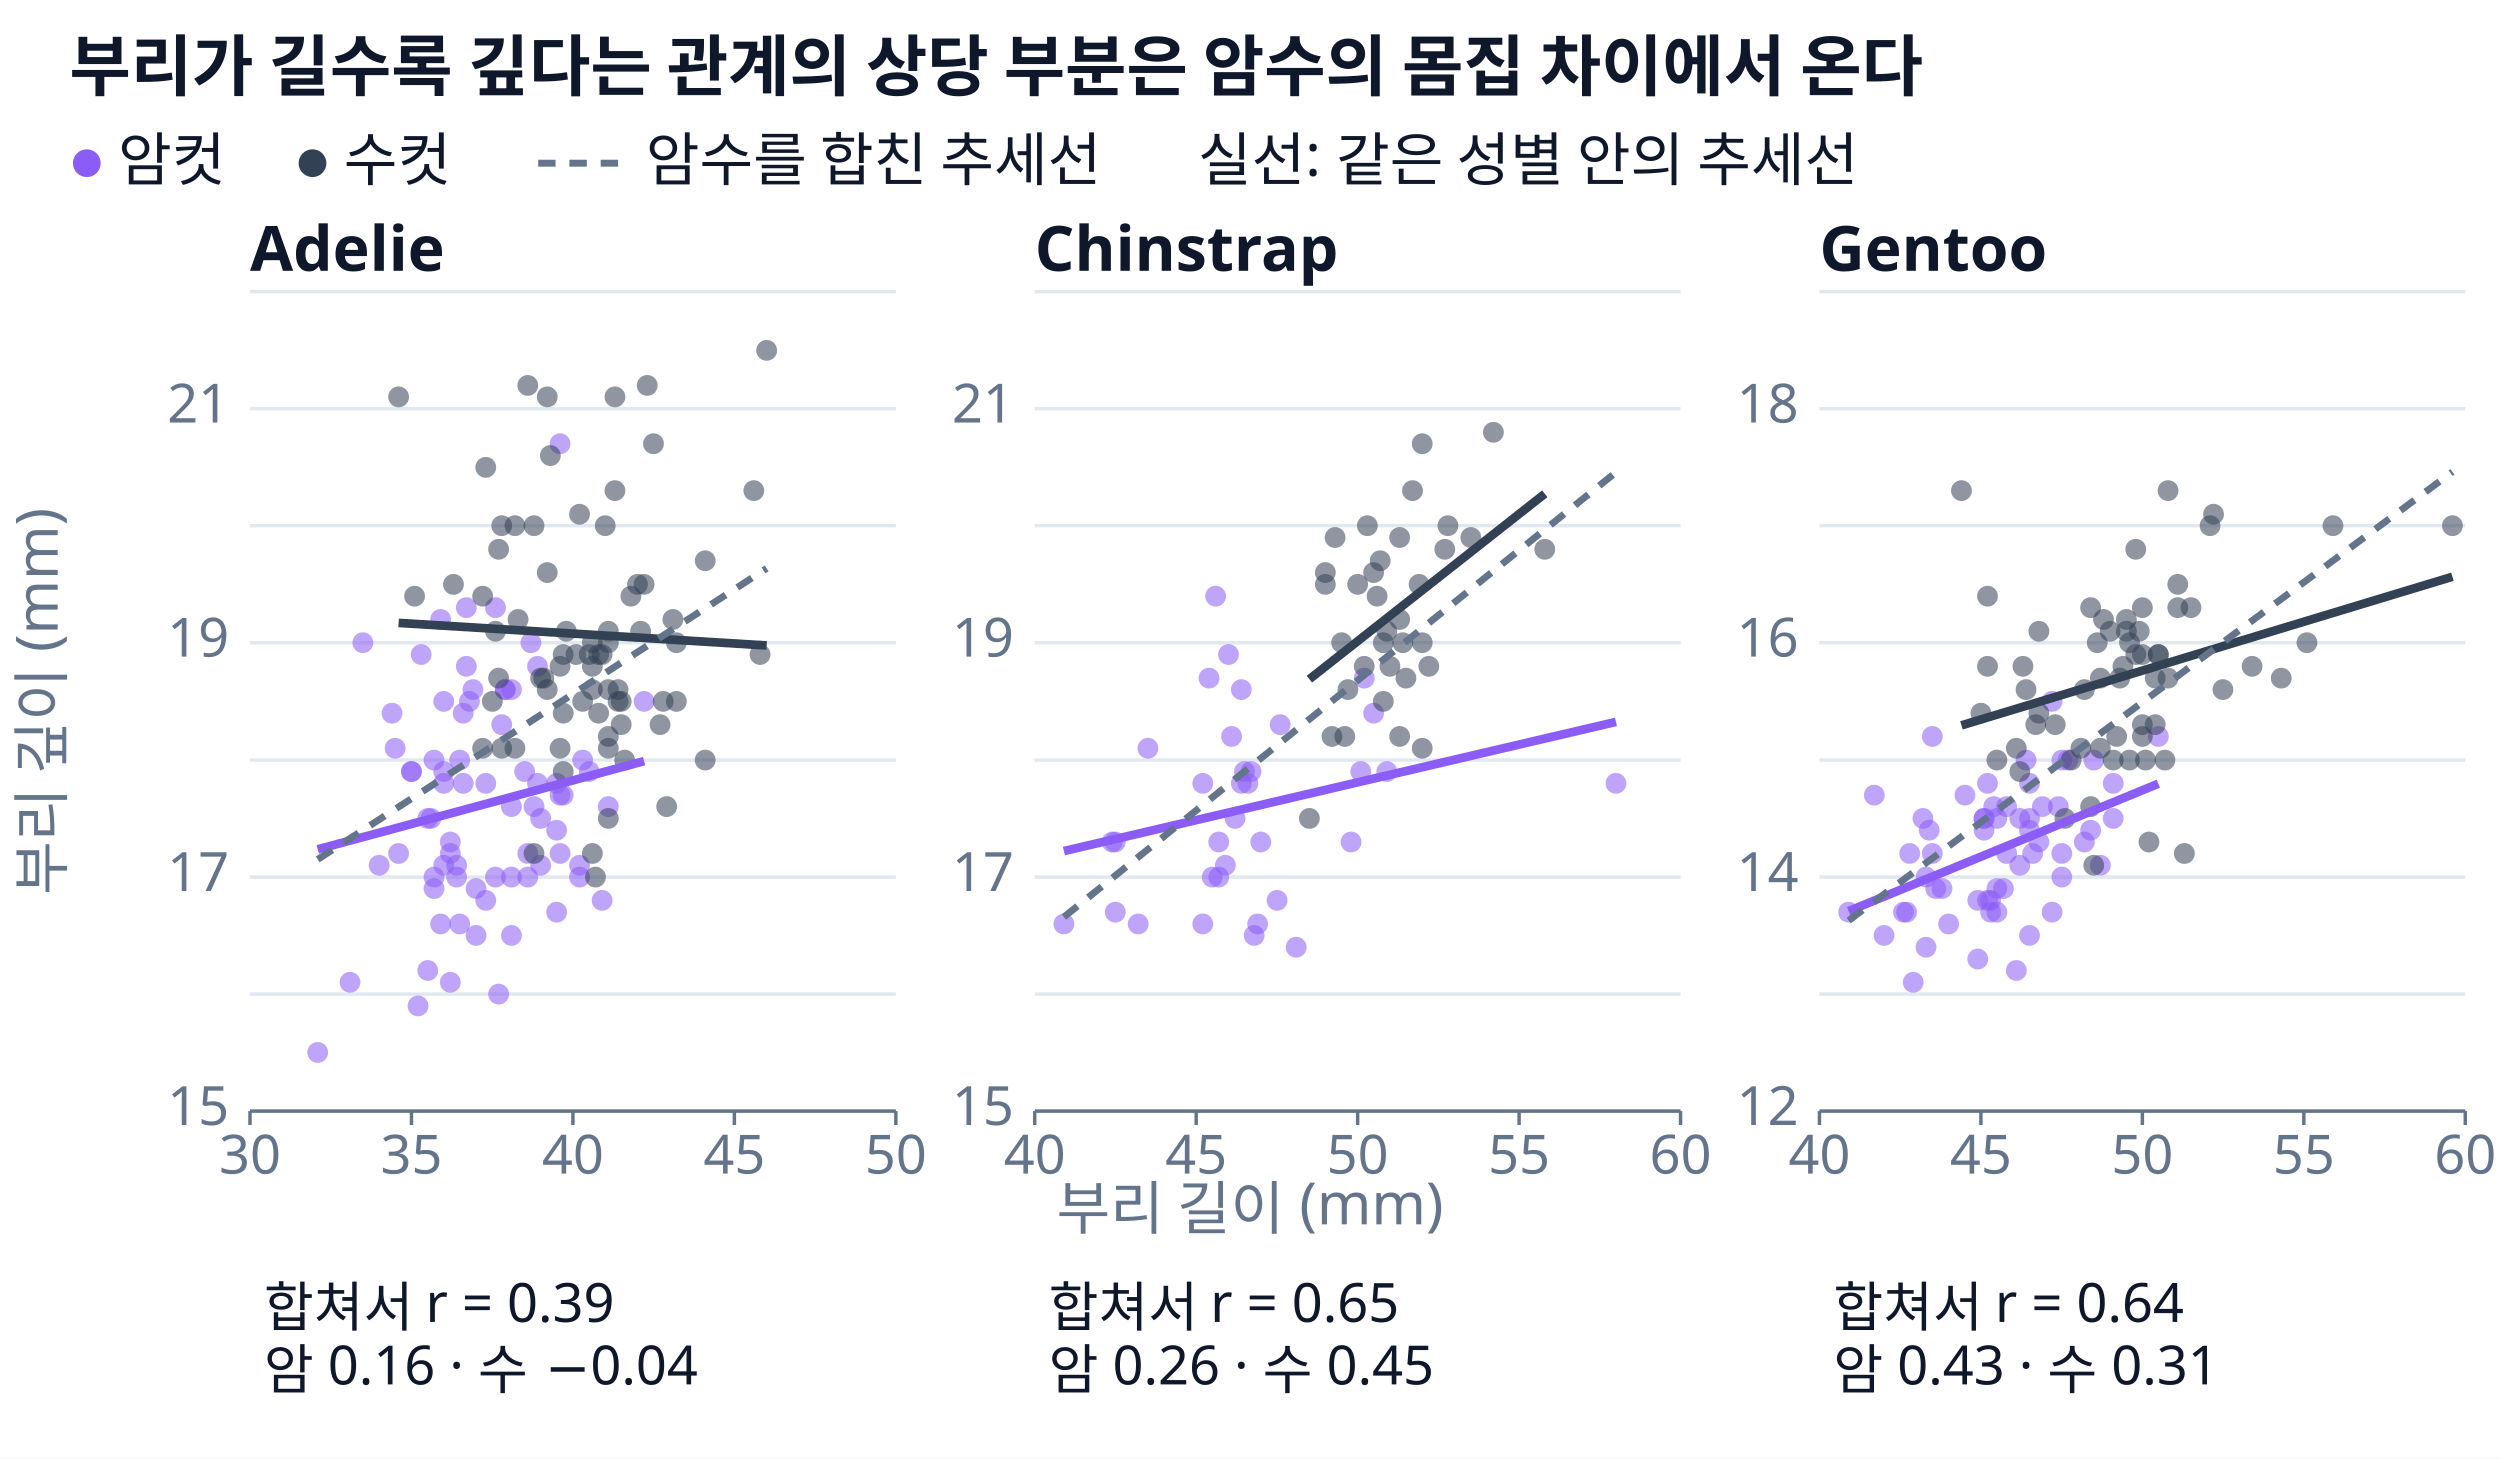
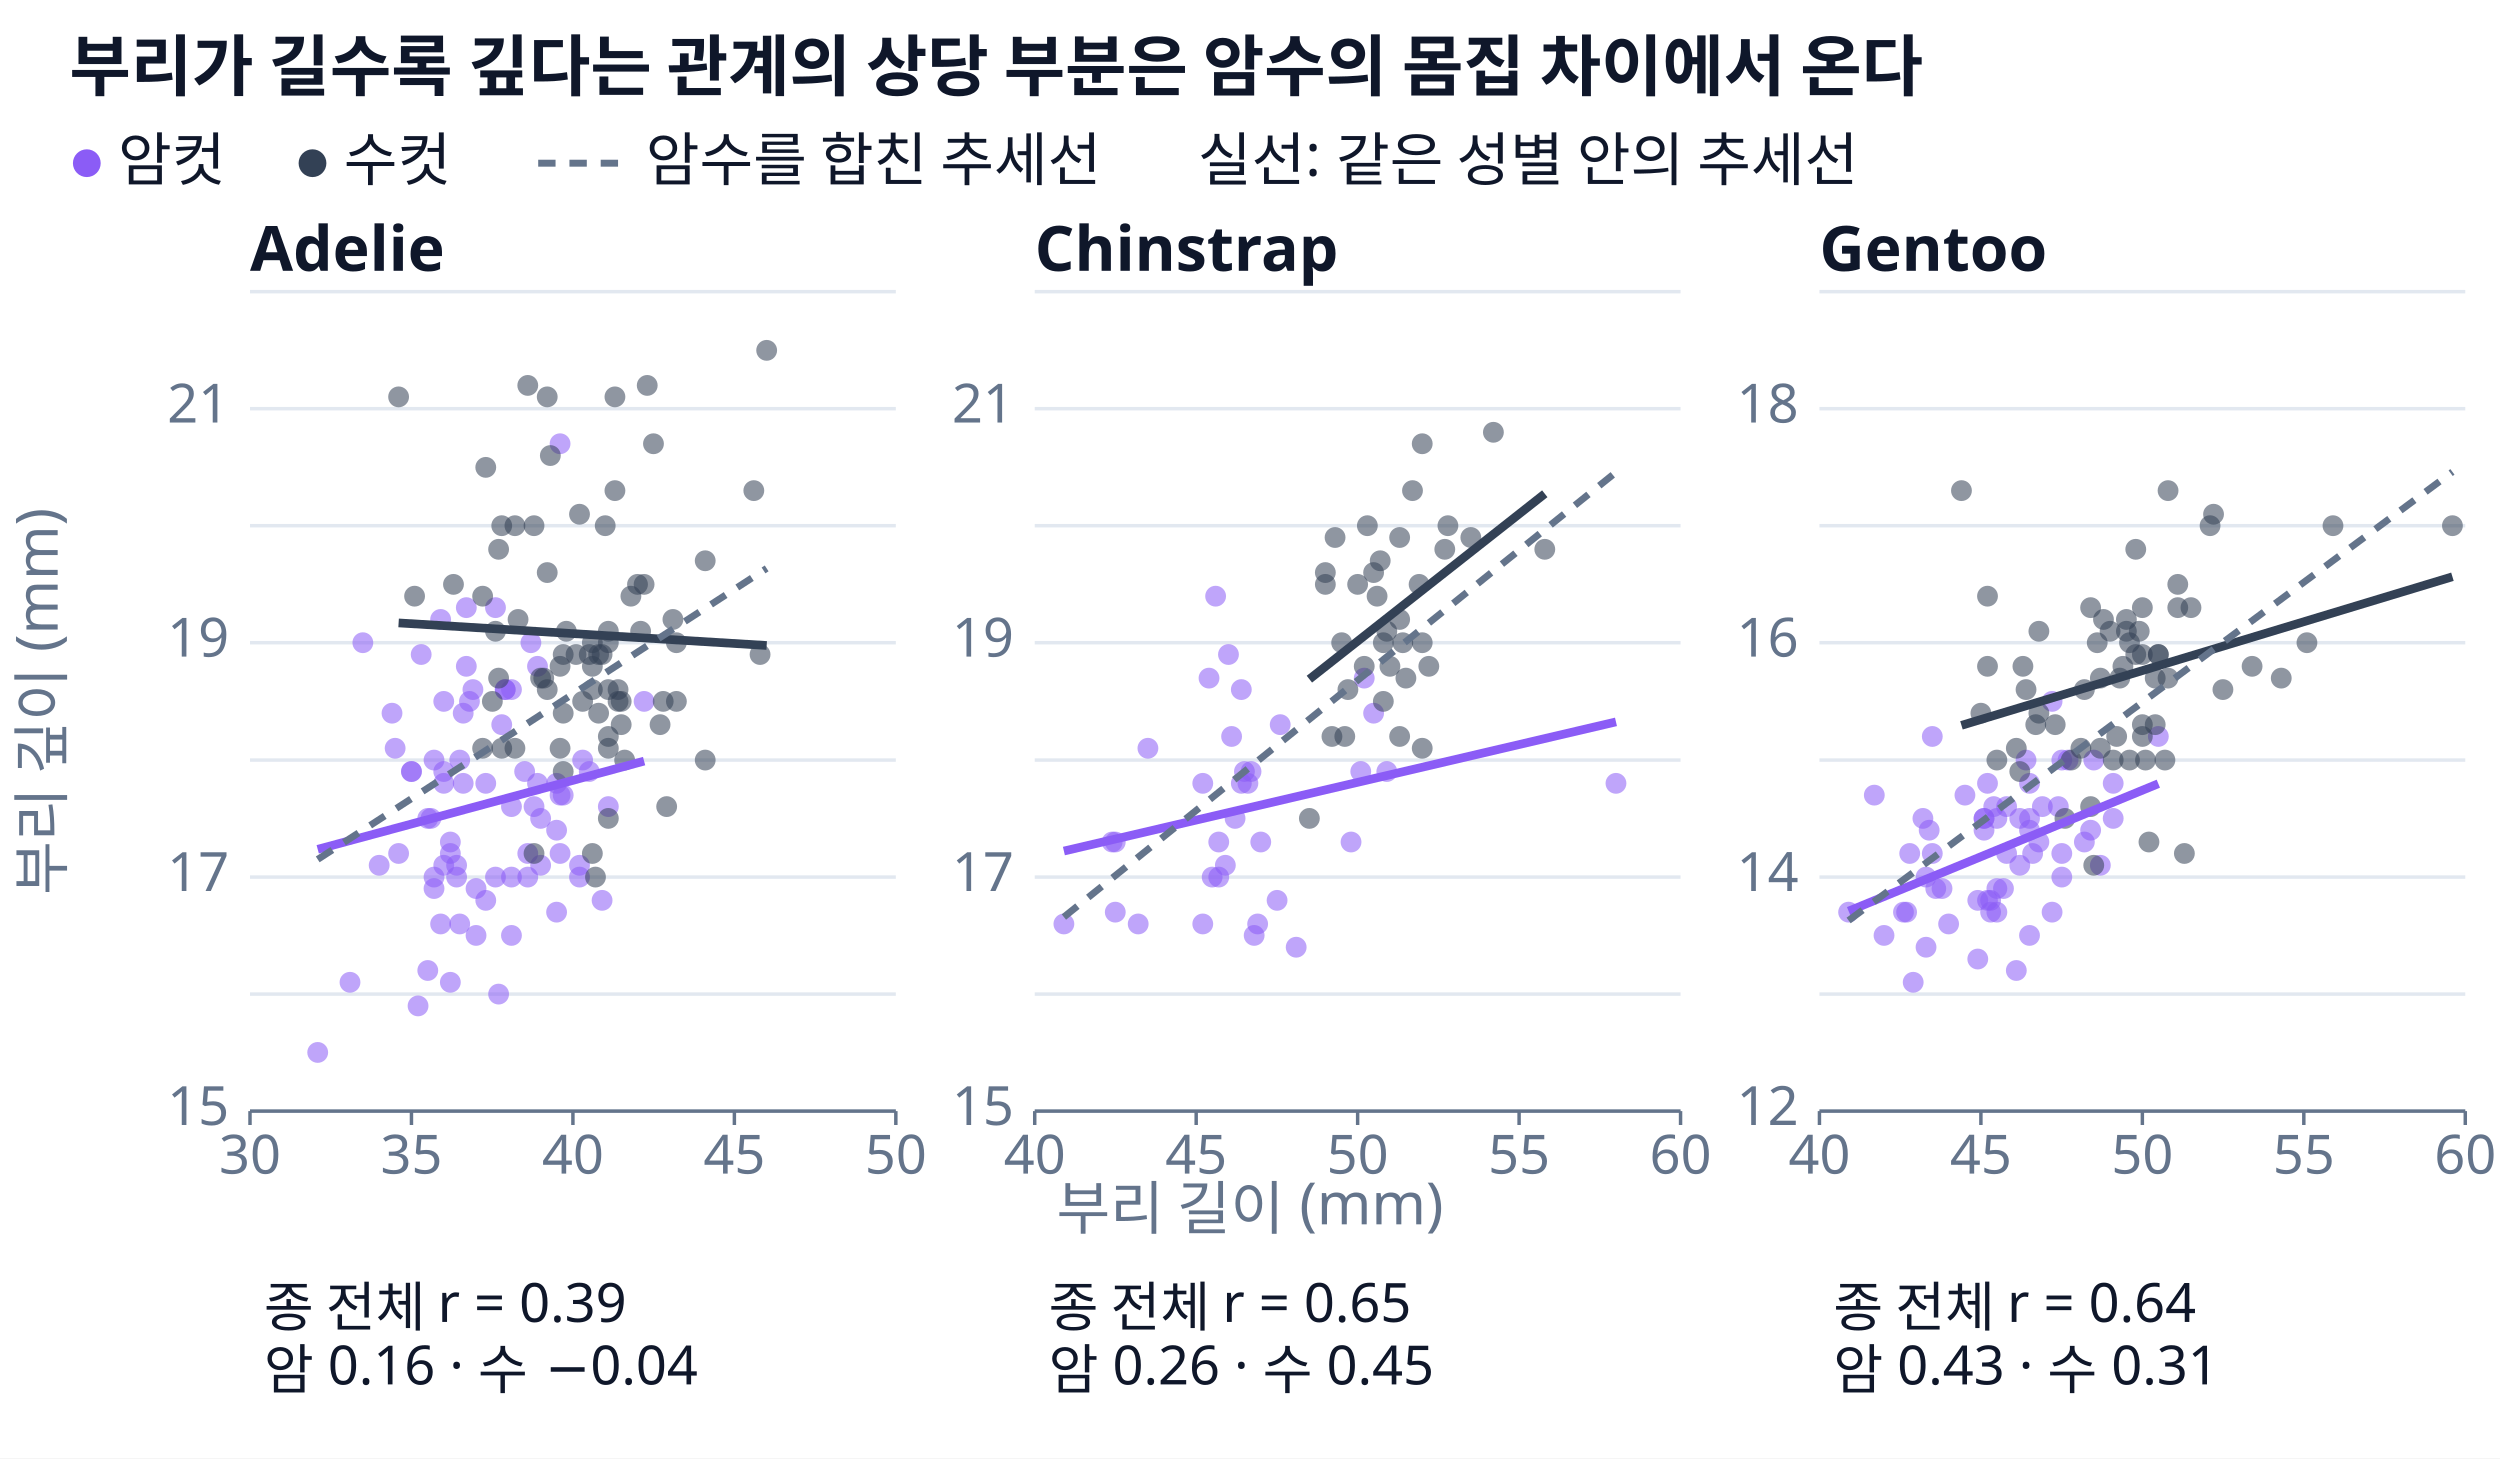
<svg xmlns="http://www.w3.org/2000/svg" viewBox="0 0 720 420" width="720" height="420" font-family="Pretendard, 'Apple SD Gothic Neo', 'Malgun Gothic', 'Noto Sans KR', sans-serif" role="img" aria-label="종 안에서 부리 길이와 깊이의 관계: 암수를 합칠 때와 나눌 때">
  <rect width="720" height="420" fill="#ffffff" />
  <text x="20.0" y="26.0" font-size="19.2" fill="#0f172a" text-anchor="start" font-weight="600">부리가 길수록 깊다는 관계의 상당 부분은 암수의 몸집 차이에서 온다</text>
  <circle cx="25" cy="47" r="4" fill="#8b5cf6" />
  <text x="34.0" y="52.0" font-size="16.8" fill="#0f172a" text-anchor="start">암컷</text>
  <circle cx="90" cy="47" r="4" fill="#334155" />
  <text x="99.0" y="52.0" font-size="16.8" fill="#0f172a" text-anchor="start">수컷</text>
  <line x1="155" x2="180" y1="47" y2="47" stroke="#64748b" stroke-width="2" stroke-dasharray="5 4" />
  <text x="186.0" y="52.0" font-size="16.8" fill="#0f172a" text-anchor="start">암수를 합친 추세선</text>
  <text x="345.0" y="52.0" font-size="16.8" fill="#0f172a" text-anchor="start">실선: 같은 성별 안의 추세선</text>
  <line x1="72" x2="258" y1="320.0" y2="320.0" stroke="#e2e8f0" stroke-width="1" />
  <text x="66.0" y="324.0" font-size="15.6" fill="#64748b" text-anchor="end">15</text>
  <line x1="72" x2="258" y1="286.3" y2="286.3" stroke="#e2e8f0" stroke-width="1" />
  <line x1="72" x2="258" y1="252.6" y2="252.6" stroke="#e2e8f0" stroke-width="1" />
  <text x="66.0" y="256.6" font-size="15.6" fill="#64748b" text-anchor="end">17</text>
  <line x1="72" x2="258" y1="218.9" y2="218.9" stroke="#e2e8f0" stroke-width="1" />
  <line x1="72" x2="258" y1="185.1" y2="185.1" stroke="#e2e8f0" stroke-width="1" />
  <text x="66.0" y="189.1" font-size="15.6" fill="#64748b" text-anchor="end">19</text>
  <line x1="72" x2="258" y1="151.4" y2="151.4" stroke="#e2e8f0" stroke-width="1" />
  <line x1="72" x2="258" y1="117.7" y2="117.7" stroke="#e2e8f0" stroke-width="1" />
  <text x="66.0" y="121.7" font-size="15.6" fill="#64748b" text-anchor="end">21</text>
  <line x1="72" x2="258" y1="84.0" y2="84.0" stroke="#e2e8f0" stroke-width="1" />
  <line x1="72.0" x2="72.0" y1="320" y2="324" stroke="#64748b" stroke-width="1" />
  <text x="72.0" y="338.0" font-size="15.6" fill="#64748b" text-anchor="middle">30</text>
  <line x1="118.5" x2="118.5" y1="320" y2="324" stroke="#64748b" stroke-width="1" />
  <text x="118.5" y="338.0" font-size="15.6" fill="#64748b" text-anchor="middle">35</text>
  <line x1="165.0" x2="165.0" y1="320" y2="324" stroke="#64748b" stroke-width="1" />
  <text x="165.0" y="338.0" font-size="15.6" fill="#64748b" text-anchor="middle">40</text>
  <line x1="211.5" x2="211.5" y1="320" y2="324" stroke="#64748b" stroke-width="1" />
  <text x="211.5" y="338.0" font-size="15.6" fill="#64748b" text-anchor="middle">45</text>
  <line x1="258.0" x2="258.0" y1="320" y2="324" stroke="#64748b" stroke-width="1" />
  <text x="258.0" y="338.0" font-size="15.6" fill="#64748b" text-anchor="middle">50</text>
  <line x1="72" x2="258" y1="320" y2="320" stroke="#64748b" stroke-width="1" />
  <circle cx="160.3" cy="239.1" r="3" fill="#8b5cf6" fill-opacity="0.55" />
  <circle cx="167.8" cy="218.9" r="3" fill="#8b5cf6" fill-opacity="0.55" />
  <circle cx="134.3" cy="175.0" r="3" fill="#8b5cf6" fill-opacity="0.55" />
  <circle cx="154.8" cy="225.6" r="3" fill="#8b5cf6" fill-opacity="0.55" />
  <circle cx="175.2" cy="232.3" r="3" fill="#8b5cf6" fill-opacity="0.55" />
  <circle cx="133.4" cy="225.6" r="3" fill="#8b5cf6" fill-opacity="0.55" />
  <circle cx="152.9" cy="185.1" r="3" fill="#8b5cf6" fill-opacity="0.55" />
  <circle cx="112.9" cy="205.4" r="3" fill="#8b5cf6" fill-opacity="0.55" />
  <circle cx="144.5" cy="208.7" r="3" fill="#8b5cf6" fill-opacity="0.55" />
  <circle cx="126.9" cy="178.4" r="3" fill="#8b5cf6" fill-opacity="0.55" />
  <circle cx="121.3" cy="188.5" r="3" fill="#8b5cf6" fill-opacity="0.55" />
  <circle cx="169.7" cy="222.2" r="3" fill="#8b5cf6" fill-opacity="0.55" />
  <circle cx="145.5" cy="198.6" r="3" fill="#8b5cf6" fill-opacity="0.55" />
  <circle cx="160.3" cy="262.7" r="3" fill="#8b5cf6" fill-opacity="0.55" />
  <circle cx="160.3" cy="225.6" r="3" fill="#8b5cf6" fill-opacity="0.55" />
  <circle cx="131.5" cy="252.6" r="3" fill="#8b5cf6" fill-opacity="0.55" />
  <circle cx="185.5" cy="202.0" r="3" fill="#8b5cf6" fill-opacity="0.55" />
  <circle cx="142.7" cy="175.0" r="3" fill="#8b5cf6" fill-opacity="0.55" />
  <circle cx="132.4" cy="218.9" r="3" fill="#8b5cf6" fill-opacity="0.55" />
  <circle cx="127.8" cy="202.0" r="3" fill="#8b5cf6" fill-opacity="0.55" />
  <circle cx="137.1" cy="255.9" r="3" fill="#8b5cf6" fill-opacity="0.55" />
  <circle cx="127.8" cy="222.2" r="3" fill="#8b5cf6" fill-opacity="0.55" />
  <circle cx="161.3" cy="229.0" r="3" fill="#8b5cf6" fill-opacity="0.55" />
  <circle cx="118.5" cy="222.2" r="3" fill="#8b5cf6" fill-opacity="0.55" />
  <circle cx="113.8" cy="215.5" r="3" fill="#8b5cf6" fill-opacity="0.55" />
  <circle cx="155.7" cy="235.7" r="3" fill="#8b5cf6" fill-opacity="0.55" />
  <circle cx="132.4" cy="266.1" r="3" fill="#8b5cf6" fill-opacity="0.55" />
  <circle cx="125.0" cy="255.9" r="3" fill="#8b5cf6" fill-opacity="0.55" />
  <circle cx="142.7" cy="252.6" r="3" fill="#8b5cf6" fill-opacity="0.55" />
  <circle cx="131.5" cy="249.2" r="3" fill="#8b5cf6" fill-opacity="0.55" />
  <circle cx="123.2" cy="279.5" r="3" fill="#8b5cf6" fill-opacity="0.55" />
  <circle cx="126.9" cy="266.1" r="3" fill="#8b5cf6" fill-opacity="0.55" />
  <circle cx="104.5" cy="185.1" r="3" fill="#8b5cf6" fill-opacity="0.55" />
  <circle cx="161.3" cy="245.8" r="3" fill="#8b5cf6" fill-opacity="0.55" />
  <circle cx="123.2" cy="235.7" r="3" fill="#8b5cf6" fill-opacity="0.55" />
  <circle cx="173.4" cy="259.3" r="3" fill="#8b5cf6" fill-opacity="0.55" />
  <circle cx="129.7" cy="282.9" r="3" fill="#8b5cf6" fill-opacity="0.55" />
  <circle cx="114.8" cy="245.8" r="3" fill="#8b5cf6" fill-opacity="0.55" />
  <circle cx="134.3" cy="191.9" r="3" fill="#8b5cf6" fill-opacity="0.55" />
  <circle cx="139.9" cy="225.6" r="3" fill="#8b5cf6" fill-opacity="0.55" />
  <circle cx="136.2" cy="198.6" r="3" fill="#8b5cf6" fill-opacity="0.55" />
  <circle cx="154.8" cy="191.9" r="3" fill="#8b5cf6" fill-opacity="0.55" />
  <circle cx="125.0" cy="218.9" r="3" fill="#8b5cf6" fill-opacity="0.55" />
  <circle cx="109.2" cy="249.2" r="3" fill="#8b5cf6" fill-opacity="0.55" />
  <circle cx="129.7" cy="242.5" r="3" fill="#8b5cf6" fill-opacity="0.55" />
  <circle cx="147.3" cy="198.6" r="3" fill="#8b5cf6" fill-opacity="0.55" />
  <circle cx="100.8" cy="282.9" r="3" fill="#8b5cf6" fill-opacity="0.55" />
  <circle cx="118.5" cy="222.2" r="3" fill="#8b5cf6" fill-opacity="0.55" />
  <circle cx="143.6" cy="286.3" r="3" fill="#8b5cf6" fill-opacity="0.55" />
  <circle cx="145.5" cy="198.6" r="3" fill="#8b5cf6" fill-opacity="0.55" />
  <circle cx="152.0" cy="245.8" r="3" fill="#8b5cf6" fill-opacity="0.55" />
  <circle cx="147.3" cy="252.6" r="3" fill="#8b5cf6" fill-opacity="0.55" />
  <circle cx="147.3" cy="269.4" r="3" fill="#8b5cf6" fill-opacity="0.55" />
  <circle cx="162.2" cy="229.0" r="3" fill="#8b5cf6" fill-opacity="0.55" />
  <circle cx="161.3" cy="127.8" r="3" fill="#8b5cf6" fill-opacity="0.55" />
  <circle cx="152.0" cy="252.6" r="3" fill="#8b5cf6" fill-opacity="0.55" />
  <circle cx="125.0" cy="252.6" r="3" fill="#8b5cf6" fill-opacity="0.55" />
  <circle cx="129.7" cy="245.8" r="3" fill="#8b5cf6" fill-opacity="0.55" />
  <circle cx="166.9" cy="252.6" r="3" fill="#8b5cf6" fill-opacity="0.55" />
  <circle cx="120.4" cy="289.7" r="3" fill="#8b5cf6" fill-opacity="0.55" />
  <circle cx="153.8" cy="232.3" r="3" fill="#8b5cf6" fill-opacity="0.55" />
  <circle cx="155.7" cy="249.2" r="3" fill="#8b5cf6" fill-opacity="0.55" />
  <circle cx="151.1" cy="222.2" r="3" fill="#8b5cf6" fill-opacity="0.55" />
  <circle cx="135.2" cy="202.0" r="3" fill="#8b5cf6" fill-opacity="0.55" />
  <circle cx="147.3" cy="232.3" r="3" fill="#8b5cf6" fill-opacity="0.55" />
  <circle cx="124.1" cy="235.7" r="3" fill="#8b5cf6" fill-opacity="0.55" />
  <circle cx="137.1" cy="269.4" r="3" fill="#8b5cf6" fill-opacity="0.55" />
  <circle cx="166.9" cy="249.2" r="3" fill="#8b5cf6" fill-opacity="0.55" />
  <circle cx="91.5" cy="303.1" r="3" fill="#8b5cf6" fill-opacity="0.55" />
  <circle cx="139.9" cy="259.3" r="3" fill="#8b5cf6" fill-opacity="0.55" />
  <circle cx="133.4" cy="205.4" r="3" fill="#8b5cf6" fill-opacity="0.55" />
  <circle cx="127.8" cy="225.6" r="3" fill="#8b5cf6" fill-opacity="0.55" />
  <circle cx="127.8" cy="249.2" r="3" fill="#8b5cf6" fill-opacity="0.55" />
  <circle cx="156.6" cy="195.3" r="3" fill="#334155" fill-opacity="0.55" />
  <circle cx="158.5" cy="131.2" r="3" fill="#334155" fill-opacity="0.55" />
  <circle cx="157.6" cy="164.9" r="3" fill="#334155" fill-opacity="0.55" />
  <circle cx="152.0" cy="111.0" r="3" fill="#334155" fill-opacity="0.55" />
  <circle cx="114.8" cy="114.3" r="3" fill="#334155" fill-opacity="0.55" />
  <circle cx="188.2" cy="127.8" r="3" fill="#334155" fill-opacity="0.55" />
  <circle cx="220.8" cy="100.9" r="3" fill="#334155" fill-opacity="0.55" />
  <circle cx="143.6" cy="195.3" r="3" fill="#334155" fill-opacity="0.55" />
  <circle cx="148.3" cy="215.5" r="3" fill="#334155" fill-opacity="0.55" />
  <circle cx="153.8" cy="245.8" r="3" fill="#334155" fill-opacity="0.55" />
  <circle cx="170.6" cy="198.6" r="3" fill="#334155" fill-opacity="0.55" />
  <circle cx="169.7" cy="188.5" r="3" fill="#334155" fill-opacity="0.55" />
  <circle cx="139.0" cy="215.5" r="3" fill="#334155" fill-opacity="0.55" />
  <circle cx="173.4" cy="188.5" r="3" fill="#334155" fill-opacity="0.55" />
  <circle cx="157.6" cy="114.3" r="3" fill="#334155" fill-opacity="0.55" />
  <circle cx="153.8" cy="151.4" r="3" fill="#334155" fill-opacity="0.55" />
  <circle cx="163.1" cy="181.8" r="3" fill="#334155" fill-opacity="0.55" />
  <circle cx="172.4" cy="205.4" r="3" fill="#334155" fill-opacity="0.55" />
  <circle cx="203.1" cy="161.5" r="3" fill="#334155" fill-opacity="0.55" />
  <circle cx="161.3" cy="191.9" r="3" fill="#334155" fill-opacity="0.55" />
  <circle cx="175.2" cy="185.1" r="3" fill="#334155" fill-opacity="0.55" />
  <circle cx="186.4" cy="111.0" r="3" fill="#334155" fill-opacity="0.55" />
  <circle cx="165.9" cy="188.5" r="3" fill="#334155" fill-opacity="0.55" />
  <circle cx="183.6" cy="168.3" r="3" fill="#334155" fill-opacity="0.55" />
  <circle cx="178.0" cy="198.6" r="3" fill="#334155" fill-opacity="0.55" />
  <circle cx="170.6" cy="191.9" r="3" fill="#334155" fill-opacity="0.55" />
  <circle cx="142.7" cy="181.8" r="3" fill="#334155" fill-opacity="0.55" />
  <circle cx="177.1" cy="114.3" r="3" fill="#334155" fill-opacity="0.55" />
  <circle cx="175.2" cy="212.1" r="3" fill="#334155" fill-opacity="0.55" />
  <circle cx="179.9" cy="218.9" r="3" fill="#334155" fill-opacity="0.55" />
  <circle cx="175.2" cy="181.8" r="3" fill="#334155" fill-opacity="0.55" />
  <circle cx="181.7" cy="171.7" r="3" fill="#334155" fill-opacity="0.55" />
  <circle cx="162.2" cy="205.4" r="3" fill="#334155" fill-opacity="0.55" />
  <circle cx="218.9" cy="188.5" r="3" fill="#334155" fill-opacity="0.55" />
  <circle cx="191.0" cy="202.0" r="3" fill="#334155" fill-opacity="0.55" />
  <circle cx="139.0" cy="171.7" r="3" fill="#334155" fill-opacity="0.55" />
  <circle cx="184.5" cy="181.8" r="3" fill="#334155" fill-opacity="0.55" />
  <circle cx="192.0" cy="232.3" r="3" fill="#334155" fill-opacity="0.55" />
  <circle cx="119.4" cy="171.7" r="3" fill="#334155" fill-opacity="0.55" />
  <circle cx="177.1" cy="141.3" r="3" fill="#334155" fill-opacity="0.55" />
  <circle cx="130.6" cy="168.3" r="3" fill="#334155" fill-opacity="0.55" />
  <circle cx="149.2" cy="178.4" r="3" fill="#334155" fill-opacity="0.55" />
  <circle cx="175.2" cy="215.5" r="3" fill="#334155" fill-opacity="0.55" />
  <circle cx="161.3" cy="215.5" r="3" fill="#334155" fill-opacity="0.55" />
  <circle cx="172.4" cy="188.5" r="3" fill="#334155" fill-opacity="0.55" />
  <circle cx="167.8" cy="202.0" r="3" fill="#334155" fill-opacity="0.55" />
  <circle cx="194.8" cy="202.0" r="3" fill="#334155" fill-opacity="0.55" />
  <circle cx="174.3" cy="151.4" r="3" fill="#334155" fill-opacity="0.55" />
  <circle cx="144.5" cy="151.4" r="3" fill="#334155" fill-opacity="0.55" />
  <circle cx="162.2" cy="188.5" r="3" fill="#334155" fill-opacity="0.55" />
  <circle cx="148.3" cy="151.4" r="3" fill="#334155" fill-opacity="0.55" />
  <circle cx="194.8" cy="185.1" r="3" fill="#334155" fill-opacity="0.55" />
  <circle cx="217.1" cy="141.3" r="3" fill="#334155" fill-opacity="0.55" />
  <circle cx="185.5" cy="168.3" r="3" fill="#334155" fill-opacity="0.55" />
  <circle cx="190.1" cy="208.7" r="3" fill="#334155" fill-opacity="0.55" />
  <circle cx="139.9" cy="134.6" r="3" fill="#334155" fill-opacity="0.55" />
  <circle cx="175.2" cy="198.6" r="3" fill="#334155" fill-opacity="0.55" />
  <circle cx="143.6" cy="158.2" r="3" fill="#334155" fill-opacity="0.55" />
  <circle cx="178.0" cy="202.0" r="3" fill="#334155" fill-opacity="0.55" />
  <circle cx="170.6" cy="185.1" r="3" fill="#334155" fill-opacity="0.55" />
  <circle cx="178.9" cy="208.7" r="3" fill="#334155" fill-opacity="0.55" />
  <circle cx="203.1" cy="218.9" r="3" fill="#334155" fill-opacity="0.55" />
  <circle cx="193.8" cy="178.4" r="3" fill="#334155" fill-opacity="0.55" />
  <circle cx="141.8" cy="202.0" r="3" fill="#334155" fill-opacity="0.55" />
  <circle cx="175.2" cy="235.7" r="3" fill="#334155" fill-opacity="0.55" />
  <circle cx="166.9" cy="148.1" r="3" fill="#334155" fill-opacity="0.55" />
  <circle cx="162.2" cy="222.2" r="3" fill="#334155" fill-opacity="0.55" />
  <circle cx="170.6" cy="245.8" r="3" fill="#334155" fill-opacity="0.55" />
  <circle cx="171.5" cy="252.6" r="3" fill="#334155" fill-opacity="0.55" />
  <circle cx="155.7" cy="195.3" r="3" fill="#334155" fill-opacity="0.55" />
  <circle cx="157.6" cy="198.6" r="3" fill="#334155" fill-opacity="0.55" />
  <circle cx="144.5" cy="215.5" r="3" fill="#334155" fill-opacity="0.55" />
  <circle cx="178.9" cy="202.0" r="3" fill="#334155" fill-opacity="0.55" />
  <line x1="91.5" x2="185.5" y1="244.6" y2="219.2" stroke="#8b5cf6" stroke-width="2.5" />
  <line x1="114.8" x2="220.8" y1="179.4" y2="185.9" stroke="#334155" stroke-width="2.5" />
  <line x1="91.5" x2="220.8" y1="247.5" y2="163.7" stroke="#64748b" stroke-width="2" stroke-dasharray="5 4" />
  <text x="72.0" y="78.0" font-size="18" fill="#0f172a" text-anchor="start" font-weight="600">Adelie</text>
-   <text x="76.0" y="382.0" font-size="15.6" fill="#0f172a" text-anchor="start">합쳐서 r = 0.39</text>
+   <text x="76.0" y="382.0" font-size="15.6" fill="#0f172a" text-anchor="start">종 전체 r = 0.39</text>
  <text x="76.0" y="400.0" font-size="15.6" fill="#0f172a" text-anchor="start">암 0.16 · 수 −0.04</text>
  <line x1="298" x2="484" y1="320.0" y2="320.0" stroke="#e2e8f0" stroke-width="1" />
  <text x="292.0" y="324.0" font-size="15.6" fill="#64748b" text-anchor="end">15</text>
  <line x1="298" x2="484" y1="286.3" y2="286.3" stroke="#e2e8f0" stroke-width="1" />
  <line x1="298" x2="484" y1="252.6" y2="252.6" stroke="#e2e8f0" stroke-width="1" />
  <text x="292.0" y="256.6" font-size="15.6" fill="#64748b" text-anchor="end">17</text>
  <line x1="298" x2="484" y1="218.9" y2="218.9" stroke="#e2e8f0" stroke-width="1" />
  <line x1="298" x2="484" y1="185.1" y2="185.1" stroke="#e2e8f0" stroke-width="1" />
  <text x="292.0" y="189.1" font-size="15.6" fill="#64748b" text-anchor="end">19</text>
  <line x1="298" x2="484" y1="151.4" y2="151.4" stroke="#e2e8f0" stroke-width="1" />
  <line x1="298" x2="484" y1="117.7" y2="117.7" stroke="#e2e8f0" stroke-width="1" />
  <text x="292.0" y="121.7" font-size="15.6" fill="#64748b" text-anchor="end">21</text>
  <line x1="298" x2="484" y1="84.0" y2="84.0" stroke="#e2e8f0" stroke-width="1" />
  <line x1="298.0" x2="298.0" y1="320" y2="324" stroke="#64748b" stroke-width="1" />
  <text x="298.0" y="338.0" font-size="15.6" fill="#64748b" text-anchor="middle">40</text>
  <line x1="344.5" x2="344.5" y1="320" y2="324" stroke="#64748b" stroke-width="1" />
  <text x="344.5" y="338.0" font-size="15.6" fill="#64748b" text-anchor="middle">45</text>
  <line x1="391.0" x2="391.0" y1="320" y2="324" stroke="#64748b" stroke-width="1" />
  <text x="391.0" y="338.0" font-size="15.6" fill="#64748b" text-anchor="middle">50</text>
  <line x1="437.5" x2="437.5" y1="320" y2="324" stroke="#64748b" stroke-width="1" />
  <text x="437.5" y="338.0" font-size="15.6" fill="#64748b" text-anchor="middle">55</text>
  <line x1="484.0" x2="484.0" y1="320" y2="324" stroke="#64748b" stroke-width="1" />
  <text x="484.0" y="338.0" font-size="15.6" fill="#64748b" text-anchor="middle">60</text>
  <line x1="298" x2="484" y1="320" y2="320" stroke="#64748b" stroke-width="1" />
  <circle cx="358.4" cy="222.2" r="3" fill="#8b5cf6" fill-opacity="0.55" />
  <circle cx="348.2" cy="195.3" r="3" fill="#8b5cf6" fill-opacity="0.55" />
  <circle cx="346.4" cy="225.6" r="3" fill="#8b5cf6" fill-opacity="0.55" />
  <circle cx="354.7" cy="212.1" r="3" fill="#8b5cf6" fill-opacity="0.55" />
  <circle cx="353.8" cy="188.5" r="3" fill="#8b5cf6" fill-opacity="0.55" />
  <circle cx="359.4" cy="225.6" r="3" fill="#8b5cf6" fill-opacity="0.55" />
  <circle cx="363.1" cy="242.5" r="3" fill="#8b5cf6" fill-opacity="0.55" />
  <circle cx="352.9" cy="249.2" r="3" fill="#8b5cf6" fill-opacity="0.55" />
  <circle cx="465.4" cy="225.6" r="3" fill="#8b5cf6" fill-opacity="0.55" />
  <circle cx="357.5" cy="198.6" r="3" fill="#8b5cf6" fill-opacity="0.55" />
  <circle cx="320.3" cy="242.5" r="3" fill="#8b5cf6" fill-opacity="0.55" />
  <circle cx="327.8" cy="266.1" r="3" fill="#8b5cf6" fill-opacity="0.55" />
  <circle cx="360.3" cy="222.2" r="3" fill="#8b5cf6" fill-opacity="0.55" />
  <circle cx="395.6" cy="205.4" r="3" fill="#8b5cf6" fill-opacity="0.55" />
  <circle cx="357.5" cy="225.6" r="3" fill="#8b5cf6" fill-opacity="0.55" />
  <circle cx="306.4" cy="266.1" r="3" fill="#8b5cf6" fill-opacity="0.55" />
  <circle cx="321.2" cy="262.7" r="3" fill="#8b5cf6" fill-opacity="0.55" />
  <circle cx="367.8" cy="259.3" r="3" fill="#8b5cf6" fill-opacity="0.55" />
  <circle cx="368.7" cy="208.7" r="3" fill="#8b5cf6" fill-opacity="0.55" />
  <circle cx="362.2" cy="266.1" r="3" fill="#8b5cf6" fill-opacity="0.55" />
  <circle cx="355.7" cy="235.7" r="3" fill="#8b5cf6" fill-opacity="0.55" />
  <circle cx="349.1" cy="252.6" r="3" fill="#8b5cf6" fill-opacity="0.55" />
  <circle cx="399.4" cy="222.2" r="3" fill="#8b5cf6" fill-opacity="0.55" />
  <circle cx="391.9" cy="222.2" r="3" fill="#8b5cf6" fill-opacity="0.55" />
  <circle cx="389.1" cy="242.5" r="3" fill="#8b5cf6" fill-opacity="0.55" />
  <circle cx="373.3" cy="272.8" r="3" fill="#8b5cf6" fill-opacity="0.55" />
  <circle cx="351.0" cy="242.5" r="3" fill="#8b5cf6" fill-opacity="0.55" />
  <circle cx="321.2" cy="242.5" r="3" fill="#8b5cf6" fill-opacity="0.55" />
  <circle cx="346.4" cy="266.1" r="3" fill="#8b5cf6" fill-opacity="0.55" />
  <circle cx="350.1" cy="171.7" r="3" fill="#8b5cf6" fill-opacity="0.55" />
  <circle cx="361.2" cy="269.4" r="3" fill="#8b5cf6" fill-opacity="0.55" />
  <circle cx="351.0" cy="252.6" r="3" fill="#8b5cf6" fill-opacity="0.55" />
  <circle cx="330.6" cy="215.5" r="3" fill="#8b5cf6" fill-opacity="0.55" />
  <circle cx="392.9" cy="195.3" r="3" fill="#8b5cf6" fill-opacity="0.55" />
  <circle cx="391.0" cy="168.3" r="3" fill="#334155" fill-opacity="0.55" />
  <circle cx="403.1" cy="178.4" r="3" fill="#334155" fill-opacity="0.55" />
  <circle cx="416.1" cy="158.2" r="3" fill="#334155" fill-opacity="0.55" />
  <circle cx="403.1" cy="212.1" r="3" fill="#334155" fill-opacity="0.55" />
  <circle cx="403.1" cy="154.8" r="3" fill="#334155" fill-opacity="0.55" />
  <circle cx="406.8" cy="141.3" r="3" fill="#334155" fill-opacity="0.55" />
  <circle cx="409.6" cy="215.5" r="3" fill="#334155" fill-opacity="0.55" />
  <circle cx="395.6" cy="164.9" r="3" fill="#334155" fill-opacity="0.55" />
  <circle cx="393.8" cy="151.4" r="3" fill="#334155" fill-opacity="0.55" />
  <circle cx="383.6" cy="212.1" r="3" fill="#334155" fill-opacity="0.55" />
  <circle cx="377.1" cy="235.7" r="3" fill="#334155" fill-opacity="0.55" />
  <circle cx="396.6" cy="171.7" r="3" fill="#334155" fill-opacity="0.55" />
  <circle cx="409.6" cy="185.1" r="3" fill="#334155" fill-opacity="0.55" />
  <circle cx="386.4" cy="185.1" r="3" fill="#334155" fill-opacity="0.55" />
  <circle cx="417.0" cy="151.4" r="3" fill="#334155" fill-opacity="0.55" />
  <circle cx="430.1" cy="124.5" r="3" fill="#334155" fill-opacity="0.55" />
  <circle cx="400.3" cy="191.9" r="3" fill="#334155" fill-opacity="0.55" />
  <circle cx="388.2" cy="198.6" r="3" fill="#334155" fill-opacity="0.55" />
  <circle cx="409.6" cy="127.8" r="3" fill="#334155" fill-opacity="0.55" />
  <circle cx="423.6" cy="154.8" r="3" fill="#334155" fill-opacity="0.55" />
  <circle cx="381.7" cy="168.3" r="3" fill="#334155" fill-opacity="0.55" />
  <circle cx="399.4" cy="181.8" r="3" fill="#334155" fill-opacity="0.55" />
  <circle cx="398.4" cy="202.0" r="3" fill="#334155" fill-opacity="0.55" />
  <circle cx="381.7" cy="164.9" r="3" fill="#334155" fill-opacity="0.55" />
  <circle cx="404.9" cy="195.3" r="3" fill="#334155" fill-opacity="0.55" />
  <circle cx="404.0" cy="185.1" r="3" fill="#334155" fill-opacity="0.55" />
  <circle cx="397.5" cy="161.5" r="3" fill="#334155" fill-opacity="0.55" />
  <circle cx="411.5" cy="191.9" r="3" fill="#334155" fill-opacity="0.55" />
  <circle cx="384.5" cy="154.8" r="3" fill="#334155" fill-opacity="0.55" />
  <circle cx="392.9" cy="191.9" r="3" fill="#334155" fill-opacity="0.55" />
  <circle cx="408.7" cy="168.3" r="3" fill="#334155" fill-opacity="0.55" />
  <circle cx="444.9" cy="158.2" r="3" fill="#334155" fill-opacity="0.55" />
  <circle cx="387.3" cy="212.1" r="3" fill="#334155" fill-opacity="0.55" />
  <circle cx="398.4" cy="185.1" r="3" fill="#334155" fill-opacity="0.55" />
  <line x1="306.4" x2="465.4" y1="245.1" y2="207.9" stroke="#8b5cf6" stroke-width="2.5" />
  <line x1="377.1" x2="444.9" y1="195.6" y2="142.2" stroke="#334155" stroke-width="2.5" />
  <line x1="306.4" x2="465.4" y1="264.1" y2="136.0" stroke="#64748b" stroke-width="2" stroke-dasharray="5 4" />
  <text x="298.0" y="78.0" font-size="18" fill="#0f172a" text-anchor="start" font-weight="600">Chinstrap</text>
-   <text x="302.0" y="382.0" font-size="15.6" fill="#0f172a" text-anchor="start">합쳐서 r = 0.65</text>
+   <text x="302.0" y="382.0" font-size="15.6" fill="#0f172a" text-anchor="start">종 전체 r = 0.65</text>
  <text x="302.0" y="400.0" font-size="15.6" fill="#0f172a" text-anchor="start">암 0.26 · 수 0.45</text>
  <line x1="524" x2="710" y1="320.0" y2="320.0" stroke="#e2e8f0" stroke-width="1" />
  <text x="518.0" y="324.0" font-size="15.6" fill="#64748b" text-anchor="end">12</text>
  <line x1="524" x2="710" y1="286.3" y2="286.3" stroke="#e2e8f0" stroke-width="1" />
  <line x1="524" x2="710" y1="252.6" y2="252.6" stroke="#e2e8f0" stroke-width="1" />
  <text x="518.0" y="256.6" font-size="15.6" fill="#64748b" text-anchor="end">14</text>
  <line x1="524" x2="710" y1="218.9" y2="218.9" stroke="#e2e8f0" stroke-width="1" />
  <line x1="524" x2="710" y1="185.1" y2="185.1" stroke="#e2e8f0" stroke-width="1" />
  <text x="518.0" y="189.1" font-size="15.6" fill="#64748b" text-anchor="end">16</text>
  <line x1="524" x2="710" y1="151.4" y2="151.4" stroke="#e2e8f0" stroke-width="1" />
  <line x1="524" x2="710" y1="117.7" y2="117.7" stroke="#e2e8f0" stroke-width="1" />
  <text x="518.0" y="121.7" font-size="15.6" fill="#64748b" text-anchor="end">18</text>
  <line x1="524" x2="710" y1="84.0" y2="84.0" stroke="#e2e8f0" stroke-width="1" />
  <line x1="524.0" x2="524.0" y1="320" y2="324" stroke="#64748b" stroke-width="1" />
  <text x="524.0" y="338.0" font-size="15.6" fill="#64748b" text-anchor="middle">40</text>
  <line x1="570.5" x2="570.5" y1="320" y2="324" stroke="#64748b" stroke-width="1" />
  <text x="570.5" y="338.0" font-size="15.6" fill="#64748b" text-anchor="middle">45</text>
  <line x1="617.0" x2="617.0" y1="320" y2="324" stroke="#64748b" stroke-width="1" />
  <text x="617.0" y="338.0" font-size="15.6" fill="#64748b" text-anchor="middle">50</text>
  <line x1="663.5" x2="663.5" y1="320" y2="324" stroke="#64748b" stroke-width="1" />
  <text x="663.5" y="338.0" font-size="15.6" fill="#64748b" text-anchor="middle">55</text>
  <line x1="710.0" x2="710.0" y1="320" y2="324" stroke="#64748b" stroke-width="1" />
  <text x="710.0" y="338.0" font-size="15.6" fill="#64748b" text-anchor="middle">60</text>
  <line x1="524" x2="710" y1="320" y2="320" stroke="#64748b" stroke-width="1" />
  <circle cx="580.7" cy="279.5" r="3" fill="#8b5cf6" fill-opacity="0.55" />
  <circle cx="604.9" cy="249.2" r="3" fill="#8b5cf6" fill-opacity="0.55" />
  <circle cx="584.5" cy="269.4" r="3" fill="#8b5cf6" fill-opacity="0.55" />
  <circle cx="574.2" cy="232.3" r="3" fill="#8b5cf6" fill-opacity="0.55" />
  <circle cx="554.7" cy="272.8" r="3" fill="#8b5cf6" fill-opacity="0.55" />
  <circle cx="532.4" cy="262.7" r="3" fill="#8b5cf6" fill-opacity="0.55" />
  <circle cx="575.1" cy="262.7" r="3" fill="#8b5cf6" fill-opacity="0.55" />
  <circle cx="577.9" cy="232.3" r="3" fill="#8b5cf6" fill-opacity="0.55" />
  <circle cx="542.6" cy="269.4" r="3" fill="#8b5cf6" fill-opacity="0.55" />
  <circle cx="581.7" cy="235.7" r="3" fill="#8b5cf6" fill-opacity="0.55" />
  <circle cx="571.4" cy="235.7" r="3" fill="#8b5cf6" fill-opacity="0.55" />
  <circle cx="584.5" cy="235.7" r="3" fill="#8b5cf6" fill-opacity="0.55" />
  <circle cx="551.0" cy="282.9" r="3" fill="#8b5cf6" fill-opacity="0.55" />
  <circle cx="600.3" cy="242.5" r="3" fill="#8b5cf6" fill-opacity="0.55" />
  <circle cx="550.0" cy="245.8" r="3" fill="#8b5cf6" fill-opacity="0.55" />
  <circle cx="571.4" cy="235.7" r="3" fill="#8b5cf6" fill-opacity="0.55" />
  <circle cx="608.6" cy="225.6" r="3" fill="#8b5cf6" fill-opacity="0.55" />
  <circle cx="548.2" cy="262.7" r="3" fill="#8b5cf6" fill-opacity="0.55" />
  <circle cx="561.2" cy="266.1" r="3" fill="#8b5cf6" fill-opacity="0.55" />
  <circle cx="549.1" cy="262.7" r="3" fill="#8b5cf6" fill-opacity="0.55" />
  <circle cx="573.3" cy="262.7" r="3" fill="#8b5cf6" fill-opacity="0.55" />
  <circle cx="557.5" cy="255.9" r="3" fill="#8b5cf6" fill-opacity="0.55" />
  <circle cx="575.1" cy="255.9" r="3" fill="#8b5cf6" fill-opacity="0.55" />
  <circle cx="569.6" cy="276.2" r="3" fill="#8b5cf6" fill-opacity="0.55" />
  <circle cx="585.4" cy="245.8" r="3" fill="#8b5cf6" fill-opacity="0.55" />
  <circle cx="571.4" cy="239.1" r="3" fill="#8b5cf6" fill-opacity="0.55" />
  <circle cx="584.5" cy="239.1" r="3" fill="#8b5cf6" fill-opacity="0.55" />
  <circle cx="559.3" cy="255.9" r="3" fill="#8b5cf6" fill-opacity="0.55" />
  <circle cx="553.8" cy="235.7" r="3" fill="#8b5cf6" fill-opacity="0.55" />
  <circle cx="573.3" cy="259.3" r="3" fill="#8b5cf6" fill-opacity="0.55" />
  <circle cx="577.0" cy="255.9" r="3" fill="#8b5cf6" fill-opacity="0.55" />
  <circle cx="577.9" cy="245.8" r="3" fill="#8b5cf6" fill-opacity="0.55" />
  <circle cx="556.5" cy="245.8" r="3" fill="#8b5cf6" fill-opacity="0.55" />
  <circle cx="595.6" cy="218.9" r="3" fill="#8b5cf6" fill-opacity="0.55" />
  <circle cx="584.5" cy="225.6" r="3" fill="#8b5cf6" fill-opacity="0.55" />
  <circle cx="583.5" cy="218.9" r="3" fill="#8b5cf6" fill-opacity="0.55" />
  <circle cx="593.8" cy="245.8" r="3" fill="#8b5cf6" fill-opacity="0.55" />
  <circle cx="572.4" cy="259.3" r="3" fill="#8b5cf6" fill-opacity="0.55" />
  <circle cx="608.6" cy="235.7" r="3" fill="#8b5cf6" fill-opacity="0.55" />
  <circle cx="592.8" cy="232.3" r="3" fill="#8b5cf6" fill-opacity="0.55" />
  <circle cx="569.6" cy="259.3" r="3" fill="#8b5cf6" fill-opacity="0.55" />
  <circle cx="555.6" cy="239.1" r="3" fill="#8b5cf6" fill-opacity="0.55" />
  <circle cx="593.8" cy="252.6" r="3" fill="#8b5cf6" fill-opacity="0.55" />
  <circle cx="593.8" cy="218.9" r="3" fill="#8b5cf6" fill-opacity="0.55" />
  <circle cx="575.1" cy="235.7" r="3" fill="#8b5cf6" fill-opacity="0.55" />
  <circle cx="565.9" cy="229.0" r="3" fill="#8b5cf6" fill-opacity="0.55" />
  <circle cx="588.2" cy="232.3" r="3" fill="#8b5cf6" fill-opacity="0.55" />
  <circle cx="602.1" cy="239.1" r="3" fill="#8b5cf6" fill-opacity="0.55" />
  <circle cx="603.0" cy="218.9" r="3" fill="#8b5cf6" fill-opacity="0.55" />
  <circle cx="591.0" cy="202.0" r="3" fill="#8b5cf6" fill-opacity="0.55" />
  <circle cx="539.8" cy="229.0" r="3" fill="#8b5cf6" fill-opacity="0.55" />
  <circle cx="554.7" cy="252.6" r="3" fill="#8b5cf6" fill-opacity="0.55" />
  <circle cx="621.6" cy="212.1" r="3" fill="#8b5cf6" fill-opacity="0.55" />
  <circle cx="556.5" cy="212.1" r="3" fill="#8b5cf6" fill-opacity="0.55" />
  <circle cx="581.7" cy="249.2" r="3" fill="#8b5cf6" fill-opacity="0.55" />
  <circle cx="591.0" cy="262.7" r="3" fill="#8b5cf6" fill-opacity="0.55" />
  <circle cx="587.2" cy="242.5" r="3" fill="#8b5cf6" fill-opacity="0.55" />
  <circle cx="572.4" cy="225.6" r="3" fill="#8b5cf6" fill-opacity="0.55" />
  <circle cx="617.0" cy="175.0" r="3" fill="#334155" fill-opacity="0.55" />
  <circle cx="617.0" cy="212.1" r="3" fill="#334155" fill-opacity="0.55" />
  <circle cx="594.7" cy="235.7" r="3" fill="#334155" fill-opacity="0.55" />
  <circle cx="586.3" cy="208.7" r="3" fill="#334155" fill-opacity="0.55" />
  <circle cx="587.2" cy="205.4" r="3" fill="#334155" fill-opacity="0.55" />
  <circle cx="607.7" cy="181.8" r="3" fill="#334155" fill-opacity="0.55" />
  <circle cx="602.1" cy="232.3" r="3" fill="#334155" fill-opacity="0.55" />
  <circle cx="610.5" cy="195.3" r="3" fill="#334155" fill-opacity="0.55" />
  <circle cx="609.6" cy="212.1" r="3" fill="#334155" fill-opacity="0.55" />
  <circle cx="604.9" cy="215.5" r="3" fill="#334155" fill-opacity="0.55" />
  <circle cx="618.9" cy="242.5" r="3" fill="#334155" fill-opacity="0.55" />
  <circle cx="582.6" cy="191.9" r="3" fill="#334155" fill-opacity="0.55" />
  <circle cx="580.7" cy="215.5" r="3" fill="#334155" fill-opacity="0.55" />
  <circle cx="596.5" cy="218.9" r="3" fill="#334155" fill-opacity="0.55" />
  <circle cx="617.0" cy="208.7" r="3" fill="#334155" fill-opacity="0.55" />
  <circle cx="591.9" cy="208.7" r="3" fill="#334155" fill-opacity="0.55" />
  <circle cx="706.3" cy="151.4" r="3" fill="#334155" fill-opacity="0.55" />
  <circle cx="602.1" cy="175.0" r="3" fill="#334155" fill-opacity="0.55" />
  <circle cx="564.9" cy="141.3" r="3" fill="#334155" fill-opacity="0.55" />
  <circle cx="604.9" cy="195.3" r="3" fill="#334155" fill-opacity="0.55" />
  <circle cx="613.3" cy="185.1" r="3" fill="#334155" fill-opacity="0.55" />
  <circle cx="613.3" cy="218.9" r="3" fill="#334155" fill-opacity="0.55" />
  <circle cx="621.6" cy="188.5" r="3" fill="#334155" fill-opacity="0.55" />
  <circle cx="621.6" cy="188.5" r="3" fill="#334155" fill-opacity="0.55" />
  <circle cx="572.4" cy="191.9" r="3" fill="#334155" fill-opacity="0.55" />
  <circle cx="603.0" cy="249.2" r="3" fill="#334155" fill-opacity="0.55" />
  <circle cx="617.9" cy="218.9" r="3" fill="#334155" fill-opacity="0.55" />
  <circle cx="570.5" cy="205.4" r="3" fill="#334155" fill-opacity="0.55" />
  <circle cx="575.1" cy="218.9" r="3" fill="#334155" fill-opacity="0.55" />
  <circle cx="620.7" cy="208.7" r="3" fill="#334155" fill-opacity="0.55" />
  <circle cx="581.7" cy="222.2" r="3" fill="#334155" fill-opacity="0.55" />
  <circle cx="657.0" cy="195.3" r="3" fill="#334155" fill-opacity="0.55" />
  <circle cx="615.1" cy="158.2" r="3" fill="#334155" fill-opacity="0.55" />
  <circle cx="612.4" cy="178.4" r="3" fill="#334155" fill-opacity="0.55" />
  <circle cx="623.5" cy="218.9" r="3" fill="#334155" fill-opacity="0.55" />
  <circle cx="583.5" cy="198.6" r="3" fill="#334155" fill-opacity="0.55" />
  <circle cx="600.3" cy="198.6" r="3" fill="#334155" fill-opacity="0.55" />
  <circle cx="604.0" cy="185.1" r="3" fill="#334155" fill-opacity="0.55" />
  <circle cx="627.2" cy="175.0" r="3" fill="#334155" fill-opacity="0.55" />
  <circle cx="572.4" cy="171.7" r="3" fill="#334155" fill-opacity="0.55" />
  <circle cx="640.2" cy="198.6" r="3" fill="#334155" fill-opacity="0.55" />
  <circle cx="617.0" cy="188.5" r="3" fill="#334155" fill-opacity="0.55" />
  <circle cx="624.4" cy="141.3" r="3" fill="#334155" fill-opacity="0.55" />
  <circle cx="629.1" cy="245.8" r="3" fill="#334155" fill-opacity="0.55" />
  <circle cx="636.5" cy="151.4" r="3" fill="#334155" fill-opacity="0.55" />
  <circle cx="637.5" cy="148.1" r="3" fill="#334155" fill-opacity="0.55" />
  <circle cx="612.4" cy="181.8" r="3" fill="#334155" fill-opacity="0.55" />
  <circle cx="624.4" cy="195.3" r="3" fill="#334155" fill-opacity="0.55" />
  <circle cx="611.4" cy="191.9" r="3" fill="#334155" fill-opacity="0.55" />
  <circle cx="627.2" cy="168.3" r="3" fill="#334155" fill-opacity="0.55" />
  <circle cx="671.9" cy="151.4" r="3" fill="#334155" fill-opacity="0.55" />
  <circle cx="608.6" cy="218.9" r="3" fill="#334155" fill-opacity="0.55" />
  <circle cx="587.2" cy="181.8" r="3" fill="#334155" fill-opacity="0.55" />
  <circle cx="648.6" cy="191.9" r="3" fill="#334155" fill-opacity="0.55" />
  <circle cx="599.3" cy="215.5" r="3" fill="#334155" fill-opacity="0.55" />
  <circle cx="615.1" cy="188.5" r="3" fill="#334155" fill-opacity="0.55" />
  <circle cx="631.0" cy="175.0" r="3" fill="#334155" fill-opacity="0.55" />
  <circle cx="664.4" cy="185.1" r="3" fill="#334155" fill-opacity="0.55" />
  <circle cx="605.8" cy="178.4" r="3" fill="#334155" fill-opacity="0.55" />
  <circle cx="620.7" cy="195.3" r="3" fill="#334155" fill-opacity="0.55" />
  <circle cx="616.1" cy="181.8" r="3" fill="#334155" fill-opacity="0.55" />
  <line x1="532.4" x2="621.6" y1="262.4" y2="225.7" stroke="#8b5cf6" stroke-width="2.5" />
  <line x1="564.9" x2="706.3" y1="208.9" y2="166.1" stroke="#334155" stroke-width="2.5" />
  <line x1="532.4" x2="706.3" y1="265.1" y2="135.9" stroke="#64748b" stroke-width="2" stroke-dasharray="5 4" />
  <text x="524.0" y="78.0" font-size="18" fill="#0f172a" text-anchor="start" font-weight="600">Gentoo</text>
-   <text x="528.0" y="382.0" font-size="15.6" fill="#0f172a" text-anchor="start">합쳐서 r = 0.64</text>
+   <text x="528.0" y="382.0" font-size="15.6" fill="#0f172a" text-anchor="start">종 전체 r = 0.64</text>
  <text x="528.0" y="400.0" font-size="15.6" fill="#0f172a" text-anchor="start">암 0.43 · 수 0.31</text>
  <text x="360.0" y="354.0" font-size="16.8" fill="#64748b" text-anchor="middle">부리 길이 (mm)</text>
  <text x="18.0" y="202.0" font-size="16.8" fill="#64748b" text-anchor="middle" transform="rotate(-90 18 202.0)">부리 깊이 (mm)</text>
</svg>
